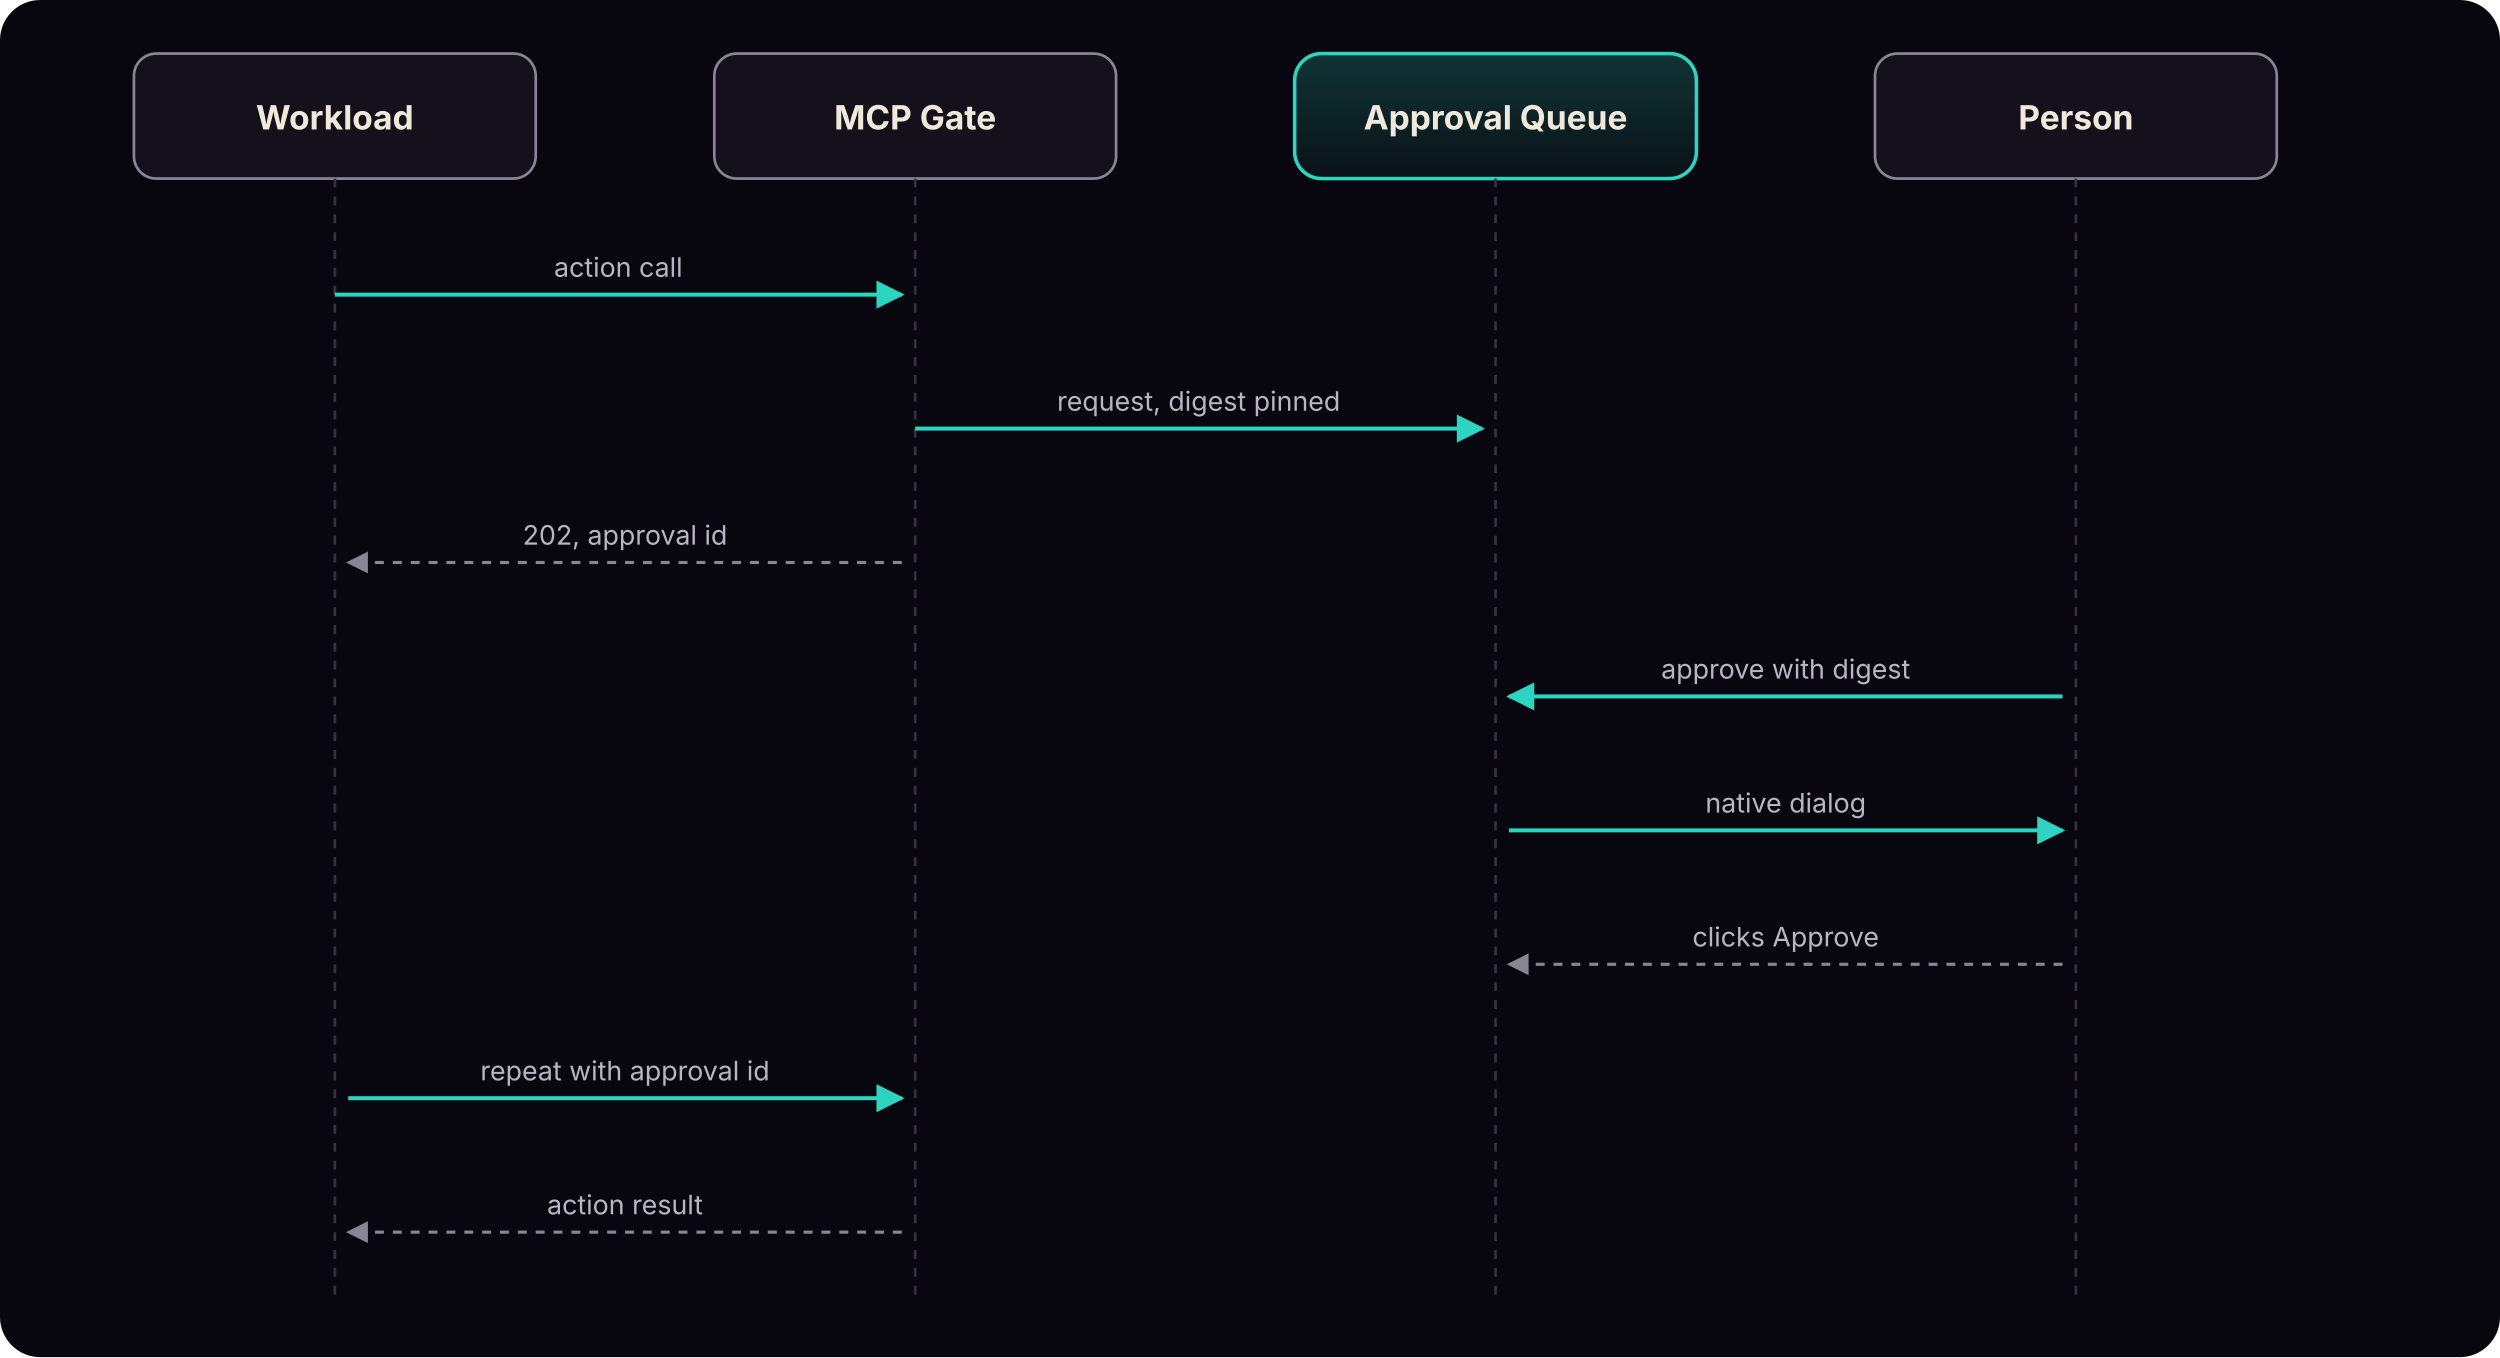
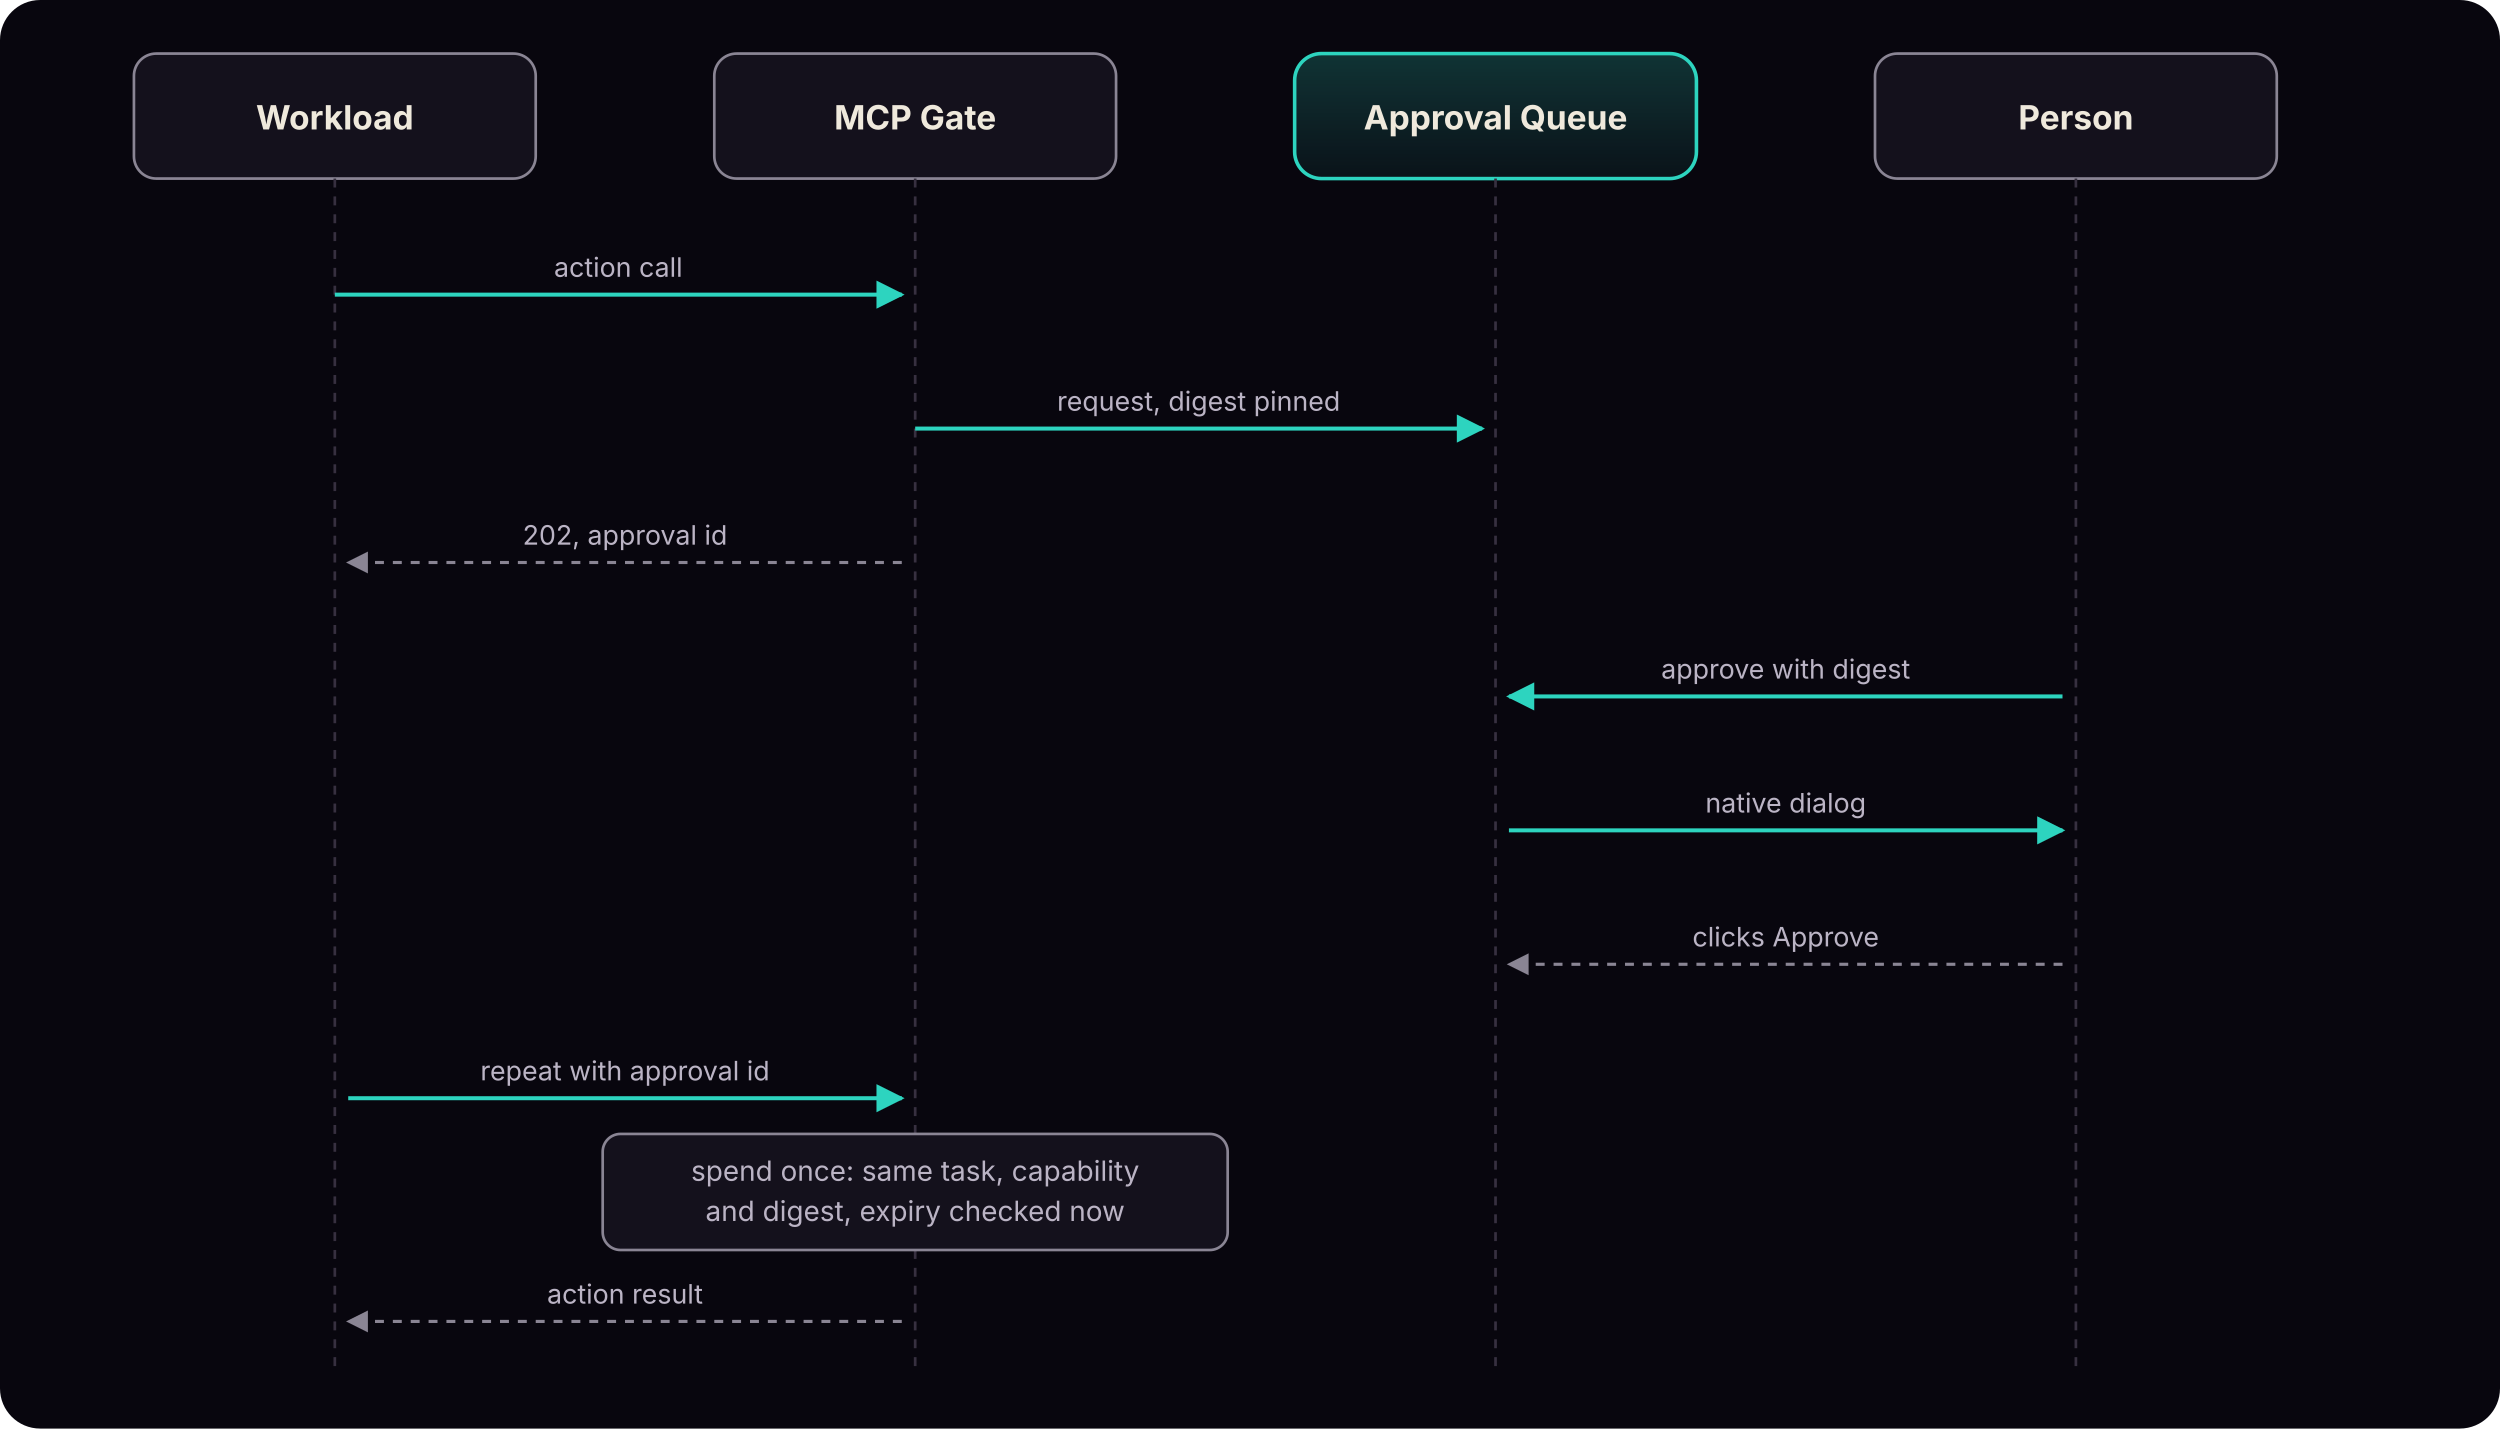
- <svg xmlns="http://www.w3.org/2000/svg" viewBox="0 0 1120 608" role="img" aria-labelledby="t d" data-diagram="sequence" font-family="system-ui, -apple-system, BlinkMacSystemFont, 'Segoe UI', sans-serif">
+ <svg xmlns="http://www.w3.org/2000/svg" viewBox="0 0 1120 640" role="img" aria-labelledby="t d" data-diagram="sequence" font-family="system-ui, -apple-system, BlinkMacSystemFont, 'Segoe UI', sans-serif">
  <defs>
    <marker id="a" viewBox="0 0 10 10" refX="9" refY="5" markerWidth="7" markerHeight="7" orient="auto-start-reverse">
      <path d="M0 0 10 5 0 10z" fill="#2dd4bf" />
    </marker>
    <marker id="m" viewBox="0 0 10 10" refX="9" refY="5" markerWidth="7" markerHeight="7" orient="auto-start-reverse">
      <path d="M0 0 10 5 0 10z" fill="#8a8594" />
    </marker>
    <marker id="x" viewBox="0 0 10 10" refX="9" refY="5" markerWidth="7" markerHeight="7" orient="auto-start-reverse">
      <path d="M0 0 10 5 0 10z" fill="#f87171" />
    </marker>
    <linearGradient id="glow" x1="0" y1="0" x2="0" y2="1">
      <stop offset="0" stop-color="#2dd4bf" stop-opacity=".22" />
      <stop offset="1" stop-color="#2dd4bf" stop-opacity=".06" />
    </linearGradient>
    <style>
      .lane{fill:#111422;stroke:#373040}
      .lanet{fill:#8a8594;font-size:13px;font-weight:600;letter-spacing:.14em}
      .box{fill:#14111c;stroke:#8a8594;stroke-width:1.2}
      .key{fill:url(#glow);stroke:#2dd4bf;stroke-width:1.6}
      .ext{fill:#14111c;stroke:#7fd6b4;stroke-width:1.2}
      .plan{fill:#14111c;stroke:#8a8594;stroke-width:1.2;stroke-dasharray:5 4}
      .wait{fill:#14111c;stroke:#f0b86a;stroke-width:1.2}
      .bad{fill:#14111c;stroke:#f87171;stroke-width:1.2}
      .frame{fill:none;stroke:#bbb4c5;stroke-dasharray:5 5;stroke-width:1.2}
      .h{fill:#efe9dc;font-size:15px;font-weight:650}
      .s{fill:#bbb4c5;font-size:12.5px}
      .cap{fill:#8a8594;font-size:12.5px}
      .pn{fill:#8a8594;font-size:12px;font-weight:600;letter-spacing:.06em}
      .n{fill:#2dd4bf;font-size:12px;font-weight:700;letter-spacing:.08em}
      .idt{fill:#bbb4c5;font-size:12px;font-weight:600;letter-spacing:.06em}
      .lbl{fill:#bbb4c5;font-size:12px}
      .no{fill:#f87171;font-size:13px;font-weight:600}
      .f{stroke:#2dd4bf;stroke-width:1.8;fill:none}
      .r{stroke:#8a8594;stroke-width:1.4;fill:none;stroke-dasharray:4 4}
      .deny{stroke:#f87171;stroke-width:1.4;fill:none;stroke-dasharray:4 4}
      .life{stroke:#373040;stroke-width:1.2;fill:none;stroke-dasharray:4 4}
    </style>
  </defs>
-   <rect width="1120" height="608" rx="18" fill="#08060e" />
+   <rect width="1120" height="640" rx="18" fill="#08060e" />
  <rect class="box" x="60" y="24" width="180" height="56" rx="10" />
  <text class="h" x="150" y="58" text-anchor="middle">Workload</text>
  <rect class="box" x="320" y="24" width="180" height="56" rx="10" />
  <text class="h" x="410" y="58" text-anchor="middle">MCP Gate</text>
  <rect class="key" x="580" y="24" width="180" height="56" rx="12" />
  <text class="h" x="670" y="58" text-anchor="middle">Approval Queue</text>
  <rect class="box" x="840" y="24" width="180" height="56" rx="10" />
  <text class="h" x="930" y="58" text-anchor="middle">Person</text>
-   <path class="life" d="M150 80V580" />
-   <path class="life" d="M410 80V580" />
-   <path class="life" d="M670 80V580" />
-   <path class="life" d="M930 80V580" />
+   <path class="life" d="M150 80V612" />
+   <path class="life" d="M410 80V612" />
+   <path class="life" d="M670 80V612" />
+   <path class="life" d="M930 80V612" />
  <path class="f" d="M150 132H404" marker-end="url(#a)" />
  <text class="lbl" x="277" y="124" text-anchor="middle">action call</text>
  <path class="f" d="M410 192H664" marker-end="url(#a)" />
  <text class="lbl" x="537" y="184" text-anchor="middle">request, digest pinned</text>
  <path class="r" d="M404 252H156" marker-end="url(#m)" />
  <text class="lbl" x="280" y="244" text-anchor="middle">202, approval id</text>
  <path class="f" d="M924 312H676" marker-end="url(#a)" />
  <text class="lbl" x="800" y="304" text-anchor="middle">approve with digest</text>
  <path class="f" d="M676 372H924" marker-end="url(#a)" />
  <text class="lbl" x="800" y="364" text-anchor="middle">native dialog</text>
  <path class="r" d="M924 432H676" marker-end="url(#m)" />
  <text class="lbl" x="800" y="424" text-anchor="middle">clicks Approve</text>
  <path class="f" d="M156 492H404" marker-end="url(#a)" />
  <text class="lbl" x="280" y="484" text-anchor="middle">repeat with approval id</text>
-   <path class="r" d="M404 552H156" marker-end="url(#m)" />
-   <text class="lbl" x="280" y="544" text-anchor="middle">action result</text>
+   <rect class="box" x="270" y="508" width="280" height="52" rx="8" />
+   <text class="s" x="410" y="529" text-anchor="middle">spend once: same task, capability</text>
+   <text class="s" x="410" y="547" text-anchor="middle">and digest, expiry checked now</text>
+   <path class="r" d="M404 592H156" marker-end="url(#m)" />
+   <text class="lbl" x="280" y="584" text-anchor="middle">action result</text>
</svg>
